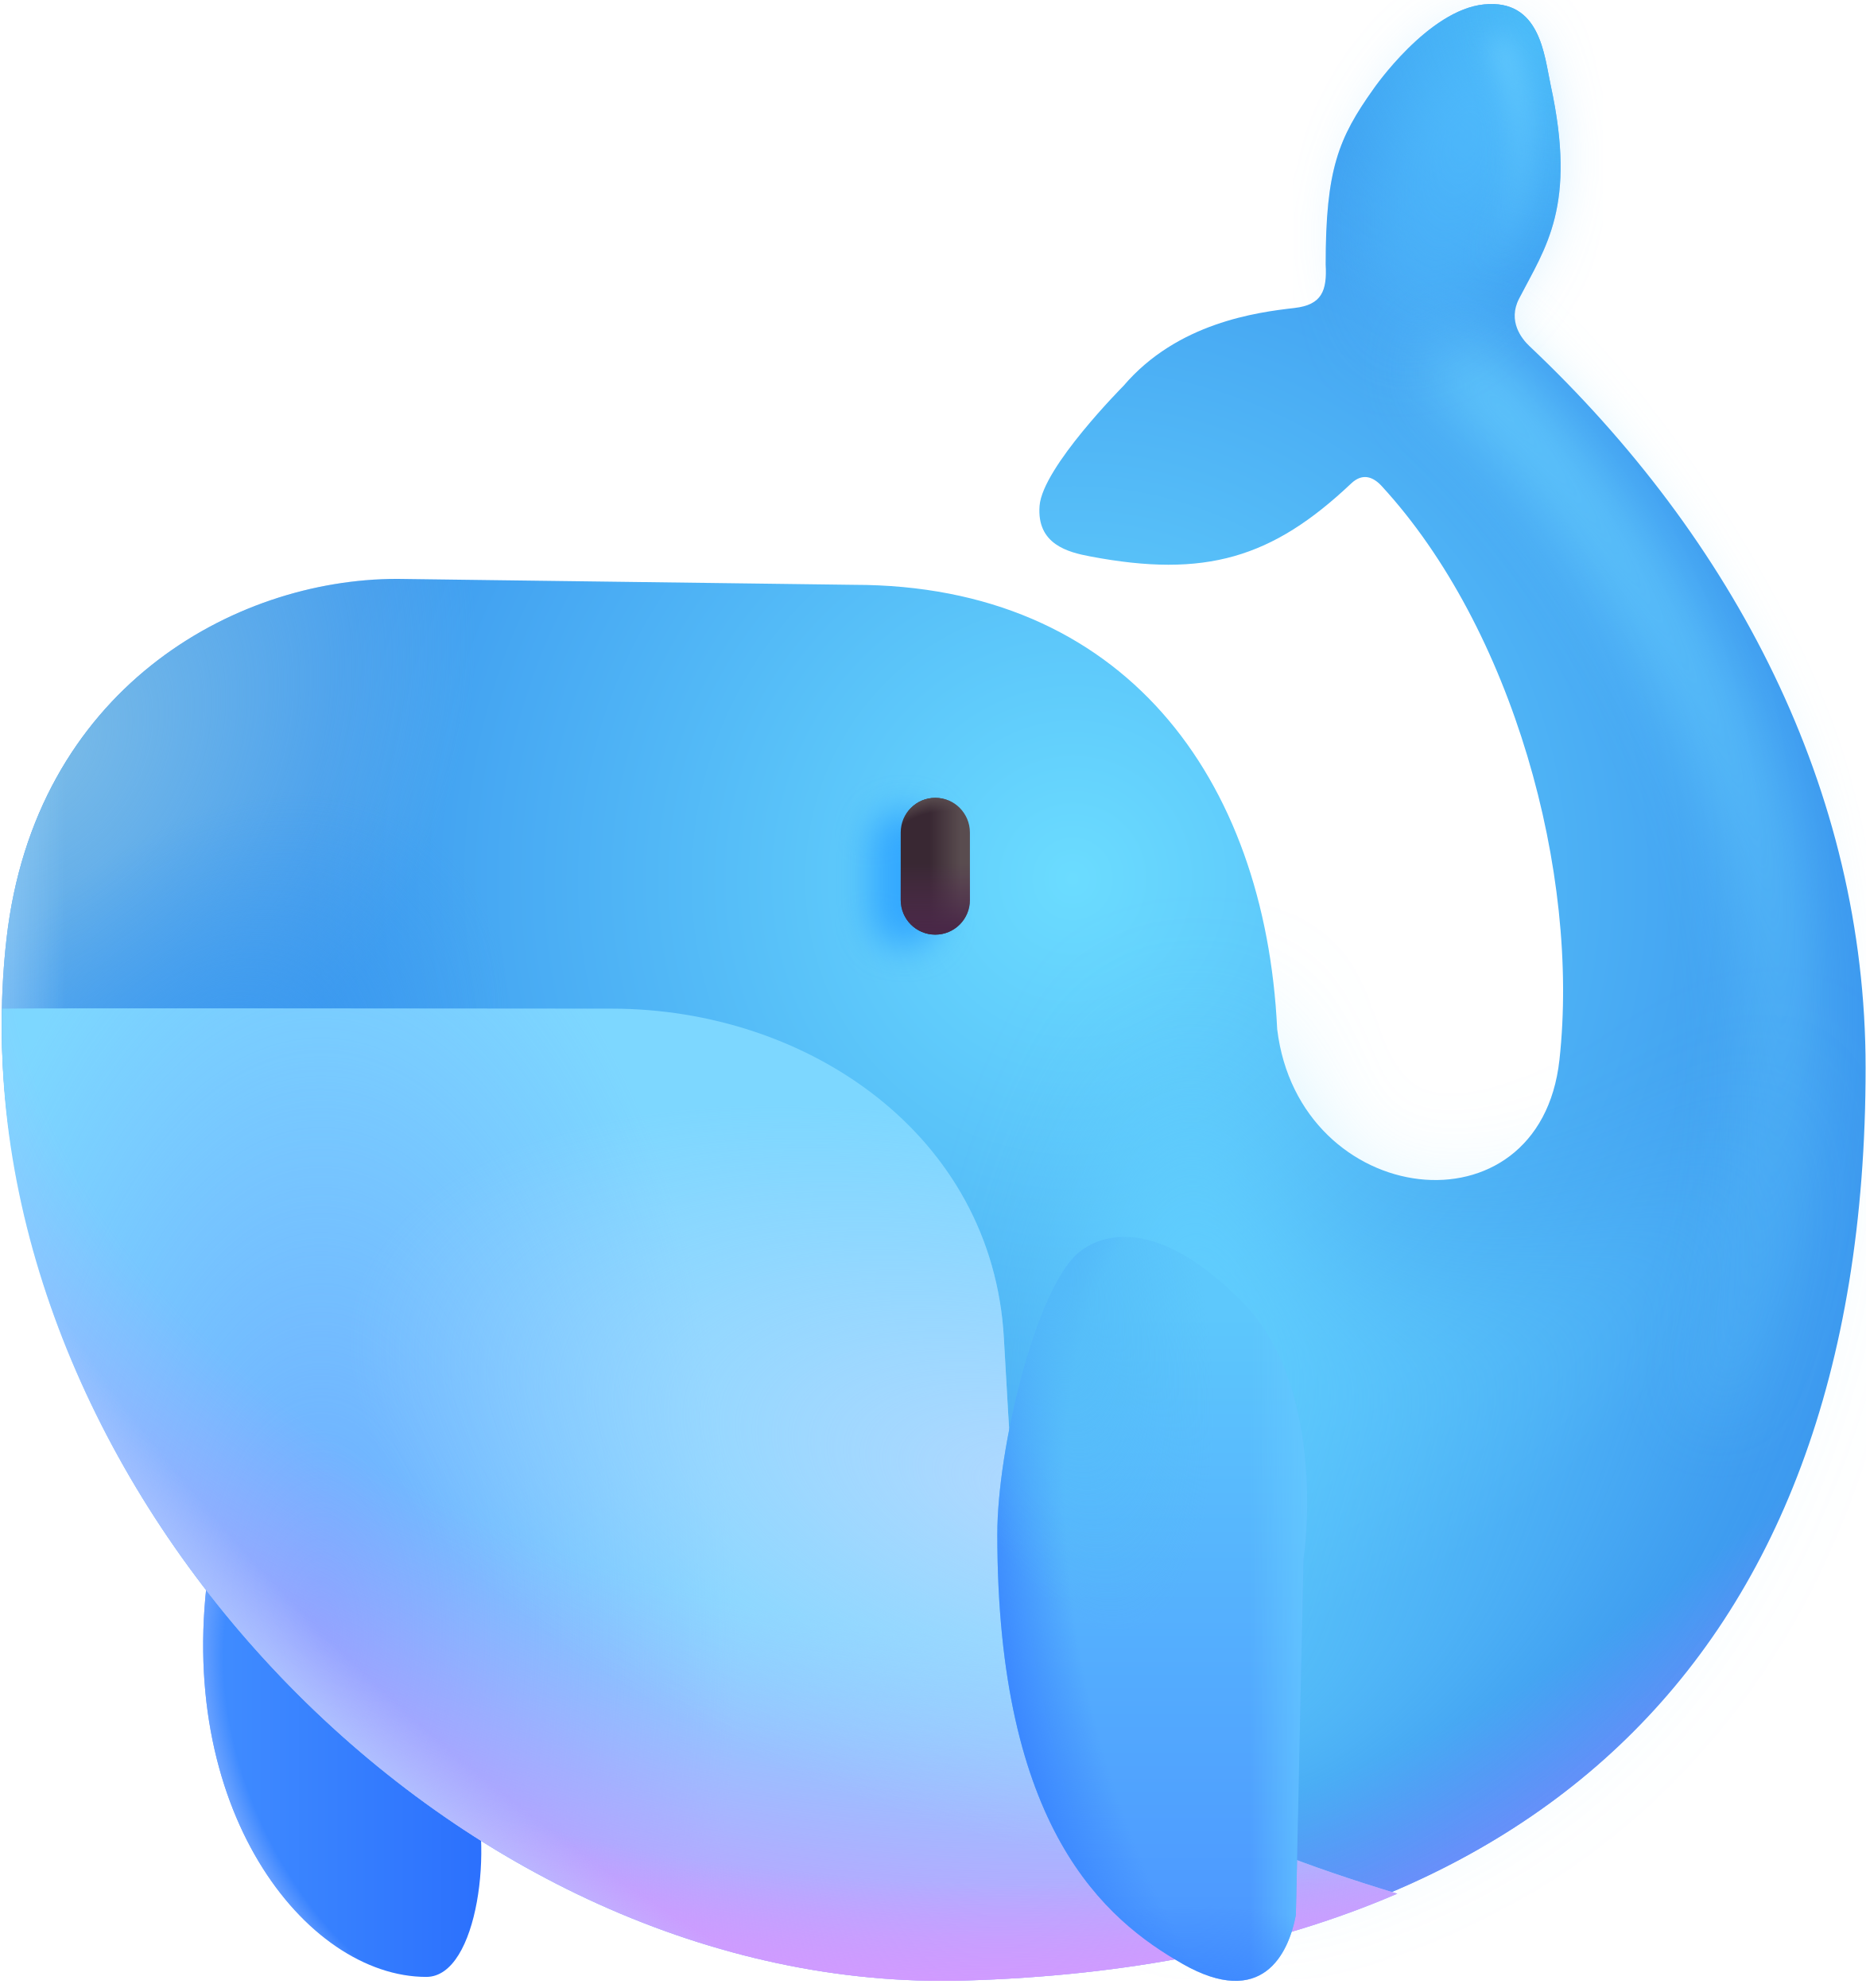
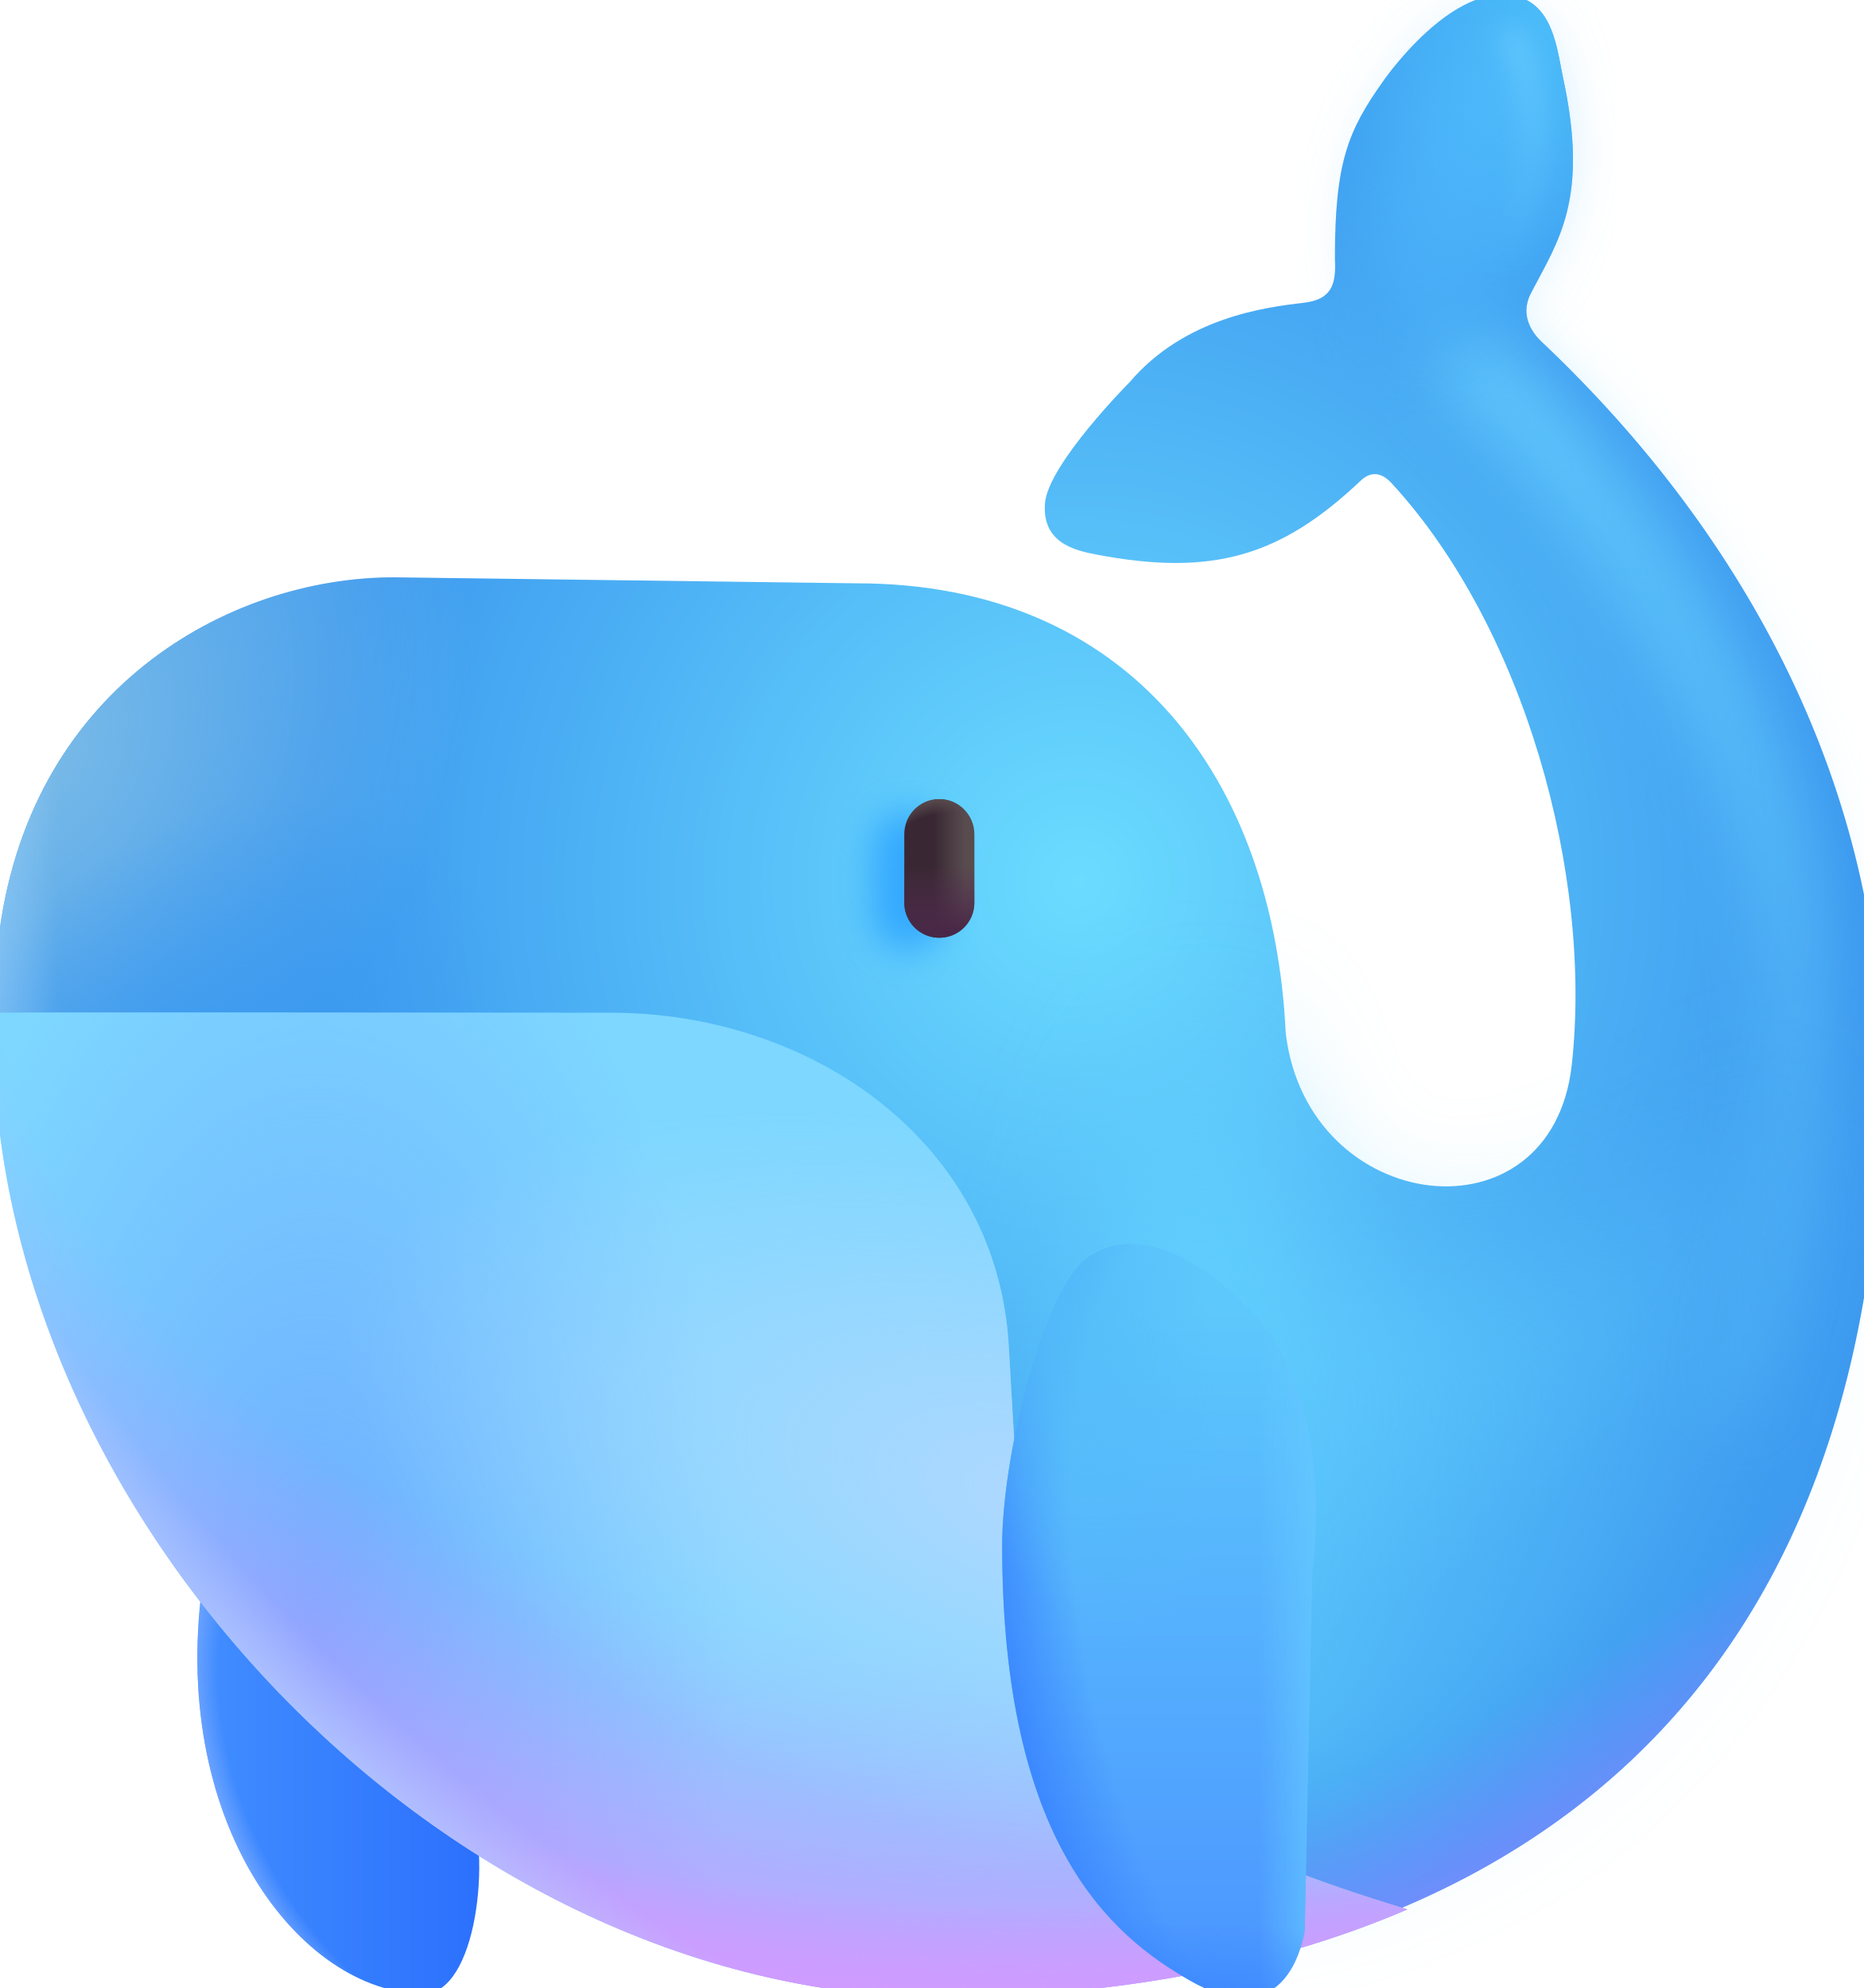
- <svg xmlns="http://www.w3.org/2000/svg" viewBox="2.25 1.63 26.75 28.50">
+ <svg xmlns="http://www.w3.org/2000/svg" viewBox="2.37 1.76 26.37 28.13">
  <g fill="none">
    <path fill="url(#bluewhale-iNV3NFc)" d="M8.363 29.971c-1.735 0-3.64-2.437-3.11-5.922c.313.2 2.615 2.052 3.75 3.14c.328.845.11 2.782-.64 2.782" />
    <path fill="url(#bluewhale-i99q9Ub)" d="M8.363 29.971c-1.735 0-3.64-2.437-3.11-5.922c.313.2 2.615 2.052 3.75 3.14c.328.845.11 2.782-.64 2.782" />
    <path fill="url(#bluewhale-ighox5d)" d="M29 16.936c0-3.985-1.89-7.579-4.82-10.344c-.113-.106-.314-.36-.149-.68c.383-.742.831-1.326.453-3.062c-.092-.426-.148-1.235-.953-1.157s-1.586 1.211-1.586 1.211c-.503.705-.687 1.156-.687 2.516c.022.38-.056.58-.445.625c-.54.062-1.68.21-2.454 1.117c0 0-1.16 1.166-1.203 1.719s.408.666.727.726c1.648.313 2.61.024 3.742-1.047c.169-.159.322-.087.438.04c1.875 2.039 2.843 5.539 2.547 8.226c-.283 2.561-3.735 2.14-4.047-.442c-.172-3.605-2.204-6.37-6.07-6.37l-6.55-.085c-2.35 0-5.194 1.593-5.6 5.163c-.839 7.39 6.173 15.094 13.735 14.875C23.87 29.74 29 25.717 29 16.936" />
    <path fill="url(#bluewhale-ib10yFg)" d="M29 16.936c0-3.985-1.89-7.579-4.82-10.344c-.113-.106-.314-.36-.149-.68c.383-.742.831-1.326.453-3.062c-.092-.426-.148-1.235-.953-1.157s-1.586 1.211-1.586 1.211c-.503.705-.687 1.156-.687 2.516c.022.38-.056.58-.445.625c-.54.062-1.68.21-2.454 1.117c0 0-1.16 1.166-1.203 1.719s.408.666.727.726c1.648.313 2.61.024 3.742-1.047c.169-.159.322-.087.438.04c1.875 2.039 2.843 5.539 2.547 8.226c-.283 2.561-3.735 2.14-4.047-.442c-.172-3.605-2.204-6.37-6.07-6.37l-6.55-.085c-2.35 0-5.194 1.593-5.6 5.163c-.839 7.39 6.173 15.094 13.735 14.875C23.87 29.74 29 25.717 29 16.936" />
    <path fill="url(#bluewhale-irLQzKX)" d="M29 16.936c0-3.985-1.89-7.579-4.82-10.344c-.113-.106-.314-.36-.149-.68c.383-.742.831-1.326.453-3.062c-.092-.426-.148-1.235-.953-1.157s-1.586 1.211-1.586 1.211c-.503.705-.687 1.156-.687 2.516c.022.38-.056.58-.445.625c-.54.062-1.68.21-2.454 1.117c0 0-1.16 1.166-1.203 1.719s.408.666.727.726c1.648.313 2.61.024 3.742-1.047c.169-.159.322-.087.438.04c1.875 2.039 2.843 5.539 2.547 8.226c-.283 2.561-3.735 2.14-4.047-.442c-.172-3.605-2.204-6.37-6.07-6.37l-6.55-.085c-2.35 0-5.194 1.593-5.6 5.163c-.839 7.39 6.173 15.094 13.735 14.875C23.87 29.74 29 25.717 29 16.936" />
    <path fill="url(#bluewhale-i04Q1Rb)" d="M29 16.936c0-3.985-1.89-7.579-4.82-10.344c-.113-.106-.314-.36-.149-.68c.383-.742.831-1.326.453-3.062c-.092-.426-.148-1.235-.953-1.157s-1.586 1.211-1.586 1.211c-.503.705-.687 1.156-.687 2.516c.022.38-.056.58-.445.625c-.54.062-1.68.21-2.454 1.117c0 0-1.16 1.166-1.203 1.719s.408.666.727.726c1.648.313 2.61.024 3.742-1.047c.169-.159.322-.087.438.04c1.875 2.039 2.843 5.539 2.547 8.226c-.283 2.561-3.735 2.14-4.047-.442c-.172-3.605-2.204-6.37-6.07-6.37l-6.55-.085c-2.35 0-5.194 1.593-5.6 5.163c-.839 7.39 6.173 15.094 13.735 14.875C23.87 29.74 29 25.717 29 16.936" />
    <path fill="url(#bluewhale-i3u8MTb)" d="M29 16.936c0-3.985-1.89-7.579-4.82-10.344c-.113-.106-.314-.36-.149-.68c.383-.742.831-1.326.453-3.062c-.092-.426-.148-1.235-.953-1.157s-1.586 1.211-1.586 1.211c-.503.705-.687 1.156-.687 2.516c.022.38-.056.58-.445.625c-.54.062-1.68.21-2.454 1.117c0 0-1.16 1.166-1.203 1.719s.408.666.727.726c1.648.313 2.61.024 3.742-1.047c.169-.159.322-.087.438.04c1.875 2.039 2.843 5.539 2.547 8.226c-.283 2.561-3.735 2.14-4.047-.442c-.172-3.605-2.204-6.37-6.07-6.37l-6.55-.085c-2.35 0-5.194 1.593-5.6 5.163c-.839 7.39 6.173 15.094 13.735 14.875C23.87 29.74 29 25.717 29 16.936" />
    <path fill="url(#bluewhale-iaLvfae)" d="M29 16.936c0-3.985-1.89-7.579-4.82-10.344c-.113-.106-.314-.36-.149-.68c.383-.742.831-1.326.453-3.062c-.092-.426-.148-1.235-.953-1.157s-1.586 1.211-1.586 1.211c-.503.705-.687 1.156-.687 2.516c.022.38-.056.58-.445.625c-.54.062-1.68.21-2.454 1.117c0 0-1.16 1.166-1.203 1.719s.408.666.727.726c1.648.313 2.61.024 3.742-1.047c.169-.159.322-.087.438.04c1.875 2.039 2.843 5.539 2.547 8.226c-.283 2.561-3.735 2.14-4.047-.442c-.172-3.605-2.204-6.37-6.07-6.37l-6.55-.085c-2.35 0-5.194 1.593-5.6 5.163c-.839 7.39 6.173 15.094 13.735 14.875C23.87 29.74 29 25.717 29 16.936" />
    <g filter="url(#bluewhale-iF1kckd)">
      <path fill="url(#bluewhale-iJHWcuV)" d="M19.589 27.993c-2.909-4.544-2.234-8.68 0-11.71c0 .947.805 3.493 2.802 3.493c2.72 0 5.245-2.069 5.566-3.055c0 9.438-6.313 10.875-8.368 11.272" />
    </g>
    <path fill="#7DD7FF" d="M22.285 28.778c-5.285-1.604-5.366-3.05-5.625-7.688l-.016-.28c-.164-2.912-2.813-4.72-5.625-4.72c-1.86 0-8.173-.01-8.74 0c-.18 7.088 6.557 14.143 13.8 13.933c2.328-.067 4.418-.474 6.206-1.245" />
    <path fill="url(#bluewhale-iLaLRqa)" d="M22.285 28.778c-5.285-1.604-5.366-3.05-5.625-7.688l-.016-.28c-.164-2.912-2.813-4.72-5.625-4.72c-1.86 0-8.173-.01-8.74 0c-.18 7.088 6.557 14.143 13.8 13.933c2.328-.067 4.418-.474 6.206-1.245" />
    <path fill="url(#bluewhale-idBz6Oe)" d="M22.285 28.778c-5.285-1.604-5.366-3.05-5.625-7.688l-.016-.28c-.164-2.912-2.813-4.72-5.625-4.72c-1.86 0-8.173-.01-8.74 0c-.18 7.088 6.557 14.143 13.8 13.933c2.328-.067 4.418-.474 6.206-1.245" />
    <path fill="url(#bluewhale-ikQhO3b)" d="M22.285 28.778c-5.285-1.604-5.366-3.05-5.625-7.688l-.016-.28c-.164-2.912-2.813-4.72-5.625-4.72c-1.86 0-8.173-.01-8.74 0c-.18 7.088 6.557 14.143 13.8 13.933c2.328-.067 4.418-.474 6.206-1.245" />
    <path fill="url(#bluewhale-iEyWyFe)" d="M22.285 28.778c-5.285-1.604-5.366-3.05-5.625-7.688l-.016-.28c-.164-2.912-2.813-4.72-5.625-4.72c-1.86 0-8.173-.01-8.74 0c-.18 7.088 6.557 14.143 13.8 13.933c2.328-.067 4.418-.474 6.206-1.245" />
    <path fill="url(#bluewhale-ic51eGc)" d="M22.285 28.778c-5.285-1.604-5.366-3.05-5.625-7.688l-.016-.28c-.164-2.912-2.813-4.72-5.625-4.72c-1.86 0-8.173-.01-8.74 0c-.18 7.088 6.557 14.143 13.8 13.933c2.328-.067 4.418-.474 6.206-1.245" />
    <path fill="url(#bluewhale-irvZWie)" d="M19.207 29.784c-1.112-.633-2.657-1.936-2.657-6.157c0-1.265.563-3.484 1.14-4.015c.239-.219 1.048-.672 2.391.703c1.076 1.1.938 3.146.86 3.656l-.11 5.11c-.104.562-.484 1.352-1.625.703" />
    <path fill="url(#bluewhale-iQErRbd)" d="M19.207 29.784c-1.112-.633-2.657-1.936-2.657-6.157c0-1.265.563-3.484 1.14-4.015c.239-.219 1.048-.672 2.391.703c1.076 1.1.938 3.146.86 3.656l-.11 5.11c-.104.562-.484 1.352-1.625.703" />
    <path fill="url(#bluewhale-iqTVxqK)" d="M19.207 29.784c-1.112-.633-2.657-1.936-2.657-6.157c0-1.265.563-3.484 1.14-4.015c.239-.219 1.048-.672 2.391.703c1.076 1.1.938 3.146.86 3.656l-.11 5.11c-.104.562-.484 1.352-1.625.703" />
    <path fill="url(#bluewhale-ifv8cUd)" d="M19.207 29.784c-1.112-.633-2.657-1.936-2.657-6.157c0-1.265.563-3.484 1.14-4.015c.239-.219 1.048-.672 2.391.703c1.076 1.1.938 3.146.86 3.656l-.11 5.11c-.104.562-.484 1.352-1.625.703" />
    <path fill="url(#bluewhale-iIP5NSe)" d="M19.207 29.784c-1.112-.633-2.657-1.936-2.657-6.157c0-1.265.563-3.484 1.14-4.015c.239-.219 1.048-.672 2.391.703c1.076 1.1.938 3.146.86 3.656l-.11 5.11c-.104.562-.484 1.352-1.625.703" />
    <g filter="url(#bluewhale-iKuU1MO)">
      <rect width=".992" height="1.961" x="14.724" y="13.244" fill="#33A8FF" rx=".496" />
    </g>
    <rect width=".992" height="1.961" x="15.165" y="13.068" fill="url(#bluewhale-iqQ6uDb)" rx=".496" />
    <rect width=".992" height="1.961" x="15.165" y="13.068" fill="url(#bluewhale-ipS5IUd)" rx=".496" />
    <rect width=".992" height="1.961" x="15.165" y="13.068" fill="url(#bluewhale-iY8gWWd)" rx=".496" />
    <g filter="url(#bluewhale-i0vhvDv)">
      <path stroke="url(#bluewhale-iLWC1Hd)" stroke-linecap="round" stroke-width=".75" d="M23.175 6.896c1.01.844 2.953 3.239 3.938 5.719c.843 2.125 1.062 5.344-.219 8.937" />
    </g>
    <g filter="url(#bluewhale-iYeabvO)">
      <path fill="url(#bluewhale-iz7BXHe)" d="M22.05 3.877c-.525 1.175-.114 2.386.156 2.844c.573-.364 1.532-.64 1.922-1.969c.23-.778-.008-1.769-.23-2.309a.336.336 0 0 0-.485-.174c-.4.228-.965.72-1.363 1.608" />
    </g>
    <g filter="url(#bluewhale-iVeBUse)">
      <path stroke="url(#bluewhale-irA4Xtd)" stroke-linecap="round" stroke-width=".25" d="M23.769 2.284c.266.552.6 1.972-.187 3.234" />
    </g>
    <defs>
      <radialGradient id="bluewhale-i99q9Ub" cx="0" cy="0" r="1" gradientTransform="rotate(154.861 1.253 14.288)scale(3.08953 4.78447)" gradientUnits="userSpaceOnUse">
        <stop offset=".867" stop-color="#7BABFF" stop-opacity="0" />
        <stop offset="1" stop-color="#7BABFF" />
      </radialGradient>
      <radialGradient id="bluewhale-ighox5d" cx="0" cy="0" r="1" gradientTransform="matrix(-1.1875 11.25 -10.91257 -1.15189 17.644 14.221)" gradientUnits="userSpaceOnUse">
        <stop stop-color="#6BDCFF" />
        <stop offset="1" stop-color="#3C99EF" />
      </radialGradient>
      <radialGradient id="bluewhale-ib10yFg" cx="0" cy="0" r="1" gradientTransform="matrix(4.62497 3.4834 -4.4591 5.92044 2.644 12.346)" gradientUnits="userSpaceOnUse">
        <stop stop-color="#7CBCE7" />
        <stop offset="1" stop-color="#7CBCE7" stop-opacity="0" />
      </radialGradient>
      <radialGradient id="bluewhale-irLQzKX" cx="0" cy="0" r="1" gradientTransform="matrix(3.3125 -4.0625 2.88203 2.34997 5.144 17.659)" gradientUnits="userSpaceOnUse">
        <stop stop-color="#3B9AF0" />
        <stop offset="1" stop-color="#3B9AF0" stop-opacity="0" />
      </radialGradient>
      <radialGradient id="bluewhale-i04Q1Rb" cx="0" cy="0" r="1" gradientTransform="rotate(62.053 1.909 12.882)scale(26.0718 24.6351)" gradientUnits="userSpaceOnUse">
        <stop offset=".9" stop-color="#7C88FF" stop-opacity="0" />
        <stop offset="1" stop-color="#7C88FF" />
      </radialGradient>
      <radialGradient id="bluewhale-iaLvfae" cx="0" cy="0" r="1" gradientTransform="matrix(-1.1875 5.09576 -4.81497 -1.12207 24.706 1.688)" gradientUnits="userSpaceOnUse">
        <stop stop-color="#4BBFF9" />
        <stop offset="1" stop-color="#4BBFF9" stop-opacity="0" />
      </radialGradient>
      <radialGradient id="bluewhale-iLaLRqa" cx="0" cy="0" r="1" gradientTransform="matrix(6 0 0 11.6635 6.831 25.034)" gradientUnits="userSpaceOnUse">
        <stop stop-color="#6DACFF" />
        <stop offset="1" stop-color="#6DACFF" stop-opacity="0" />
      </radialGradient>
      <radialGradient id="bluewhale-idBz6Oe" cx="0" cy="0" r="1" gradientTransform="matrix(.00597 16.06 -22.7917 .00847 17.326 14.474)" gradientUnits="userSpaceOnUse">
        <stop offset=".662" stop-color="#CA99FF" stop-opacity="0" />
        <stop offset="1" stop-color="#CA99FF" />
      </radialGradient>
      <radialGradient id="bluewhale-ikQhO3b" cx="0" cy="0" r="1" gradientTransform="rotate(87.907 1.157 16.222)scale(15.5645 22.0885)" gradientUnits="userSpaceOnUse">
        <stop offset=".91" stop-color="#D09BFF" stop-opacity="0" />
        <stop offset="1" stop-color="#D09BFF" />
      </radialGradient>
      <radialGradient id="bluewhale-iEyWyFe" cx="0" cy="0" r="1" gradientTransform="matrix(-10.06249 -2.83564 1.3523 -4.79876 17.394 23.057)" gradientUnits="userSpaceOnUse">
        <stop stop-color="#B0D8FF" />
        <stop offset="1" stop-color="#B0D8FF" stop-opacity="0" />
      </radialGradient>
      <radialGradient id="bluewhale-ic51eGc" cx="0" cy="0" r="1" gradientTransform="matrix(-5.12504 5.49997 -12.46294 -11.61334 11.832 21.284)" gradientUnits="userSpaceOnUse">
        <stop offset=".819" stop-color="#B0CFFF" stop-opacity="0" />
        <stop offset="1" stop-color="#B0CFFF" />
      </radialGradient>
      <radialGradient id="bluewhale-iqTVxqK" cx="0" cy="0" r="1" gradientTransform="rotate(167.935 8.979 13.653)scale(4.18622 9.4331)" gradientUnits="userSpaceOnUse">
        <stop offset=".682" stop-color="#3782FF" stop-opacity="0" />
        <stop offset="1" stop-color="#3782FF" />
      </radialGradient>
      <radialGradient id="bluewhale-ifv8cUd" cx="0" cy="0" r="1" gradientTransform="rotate(-88.877 25.235 5.41)scale(1.59406 3.592)" gradientUnits="userSpaceOnUse">
        <stop offset=".001" stop-color="#3782FF" />
        <stop offset="1" stop-color="#3782FF" stop-opacity="0" />
      </radialGradient>
      <radialGradient id="bluewhale-iIP5NSe" cx="0" cy="0" r="1" gradientTransform="matrix(1.375 5.64052 -2.16764 .52841 17.081 19.362)" gradientUnits="userSpaceOnUse">
        <stop stop-color="#53BBF8" />
        <stop offset="1" stop-color="#53BBF8" stop-opacity="0" />
      </radialGradient>
      <radialGradient id="bluewhale-iY8gWWd" cx="0" cy="0" r="1" gradientTransform="rotate(-104.953 13.338 1.047)scale(1.14848 1.24581)" gradientUnits="userSpaceOnUse">
        <stop offset=".814" stop-color="#594C4F" stop-opacity="0" />
        <stop offset="1" stop-color="#594C4F" />
      </radialGradient>
      <linearGradient id="bluewhale-iNV3NFc" x1="9.956" x2="5.519" y1="28.096" y2="28.096" gradientUnits="userSpaceOnUse">
        <stop offset=".082" stop-color="#296DFD" />
        <stop offset="1" stop-color="#3F8BFF" />
      </linearGradient>
      <linearGradient id="bluewhale-i3u8MTb" x1="1.05" x2="3.191" y1="14.409" y2="14.409" gradientUnits="userSpaceOnUse">
        <stop stop-color="#ADDBFD" />
        <stop offset="1" stop-color="#ADDBFD" stop-opacity="0" />
      </linearGradient>
      <linearGradient id="bluewhale-iJHWcuV" x1="18.3" x2="29.113" y1="18.659" y2="21.846" gradientUnits="userSpaceOnUse">
        <stop stop-color="#63D2FF" />
        <stop offset="1" stop-color="#63D2FF" stop-opacity="0" />
      </linearGradient>
      <linearGradient id="bluewhale-irvZWie" x1="20.331" x2="20.331" y1="20.315" y2="29.096" gradientUnits="userSpaceOnUse">
        <stop stop-color="#5DC8FC" />
        <stop offset="1" stop-color="#4D99FF" />
      </linearGradient>
      <linearGradient id="bluewhale-iQErRbd" x1="21.238" x2="20.175" y1="25.002" y2="25.002" gradientUnits="userSpaceOnUse">
        <stop stop-color="#65C9FF" />
        <stop offset="1" stop-color="#65C9FF" stop-opacity="0" />
      </linearGradient>
      <linearGradient id="bluewhale-iqQ6uDb" x1="16.157" x2="15.583" y1="13.926" y2="13.926" gradientUnits="userSpaceOnUse">
        <stop offset=".225" stop-color="#594C4F" />
        <stop offset="1" stop-color="#392833" />
      </linearGradient>
      <linearGradient id="bluewhale-ipS5IUd" x1="16.312" x2="16.312" y1="14.937" y2="14.003" gradientUnits="userSpaceOnUse">
        <stop stop-color="#492847" />
        <stop offset="1" stop-color="#552D52" stop-opacity="0" />
      </linearGradient>
      <linearGradient id="bluewhale-iLWC1Hd" x1="25.161" x2="26.891" y1="6.814" y2="25.277" gradientUnits="userSpaceOnUse">
        <stop stop-color="#6AD3FF" />
        <stop offset="1" stop-color="#6AD3FF" stop-opacity="0" />
      </linearGradient>
      <linearGradient id="bluewhale-iz7BXHe" x1="24.222" x2="20.394" y1="-1.341" y2="9.877" gradientUnits="userSpaceOnUse">
        <stop stop-color="#53BEFF" />
        <stop offset="1" stop-color="#53BEFF" stop-opacity="0" />
      </linearGradient>
      <linearGradient id="bluewhale-irA4Xtd" x1="23.827" x2="23.827" y1="2.284" y2="5.518" gradientUnits="userSpaceOnUse">
        <stop stop-color="#6CCFFF" />
        <stop offset="1" stop-color="#6CCFFF" stop-opacity="0" />
      </linearGradient>
      <filter id="bluewhale-iF1kckd" width="14.305" height="15.71" x="15.652" y="14.284" color-interpolation-filters="sRGB" filterUnits="userSpaceOnUse">
        <feFlood flood-opacity="0" result="BackgroundImageFix" />
        <feBlend in="SourceGraphic" in2="BackgroundImageFix" result="shape" />
        <feGaussianBlur result="effect1_foregroundBlur_28327_5847" stdDeviation="1" />
      </filter>
      <filter id="bluewhale-iKuU1MO" width="1.992" height="2.961" x="14.224" y="12.744" color-interpolation-filters="sRGB" filterUnits="userSpaceOnUse">
        <feFlood flood-opacity="0" result="BackgroundImageFix" />
        <feBlend in="SourceGraphic" in2="BackgroundImageFix" result="shape" />
        <feGaussianBlur result="effect1_foregroundBlur_28327_5847" stdDeviation=".25" />
      </filter>
      <filter id="bluewhale-i0vhvDv" width="7.375" height="17.406" x="21.8" y="5.521" color-interpolation-filters="sRGB" filterUnits="userSpaceOnUse">
        <feFlood flood-opacity="0" result="BackgroundImageFix" />
        <feBlend in="SourceGraphic" in2="BackgroundImageFix" result="shape" />
        <feGaussianBlur result="effect1_foregroundBlur_28327_5847" stdDeviation=".5" />
      </filter>
      <filter id="bluewhale-iYeabvO" width="4.425" height="6.498" x="20.797" y="1.223" color-interpolation-filters="sRGB" filterUnits="userSpaceOnUse">
        <feFlood flood-opacity="0" result="BackgroundImageFix" />
        <feBlend in="SourceGraphic" in2="BackgroundImageFix" result="shape" />
        <feGaussianBlur result="effect1_foregroundBlur_28327_5847" stdDeviation=".5" />
      </filter>
      <filter id="bluewhale-iVeBUse" width="1.541" height="4.284" x="23.056" y="1.759" color-interpolation-filters="sRGB" filterUnits="userSpaceOnUse">
        <feFlood flood-opacity="0" result="BackgroundImageFix" />
        <feBlend in="SourceGraphic" in2="BackgroundImageFix" result="shape" />
        <feGaussianBlur result="effect1_foregroundBlur_28327_5847" stdDeviation=".2" />
      </filter>
    </defs>
  </g>
</svg>
